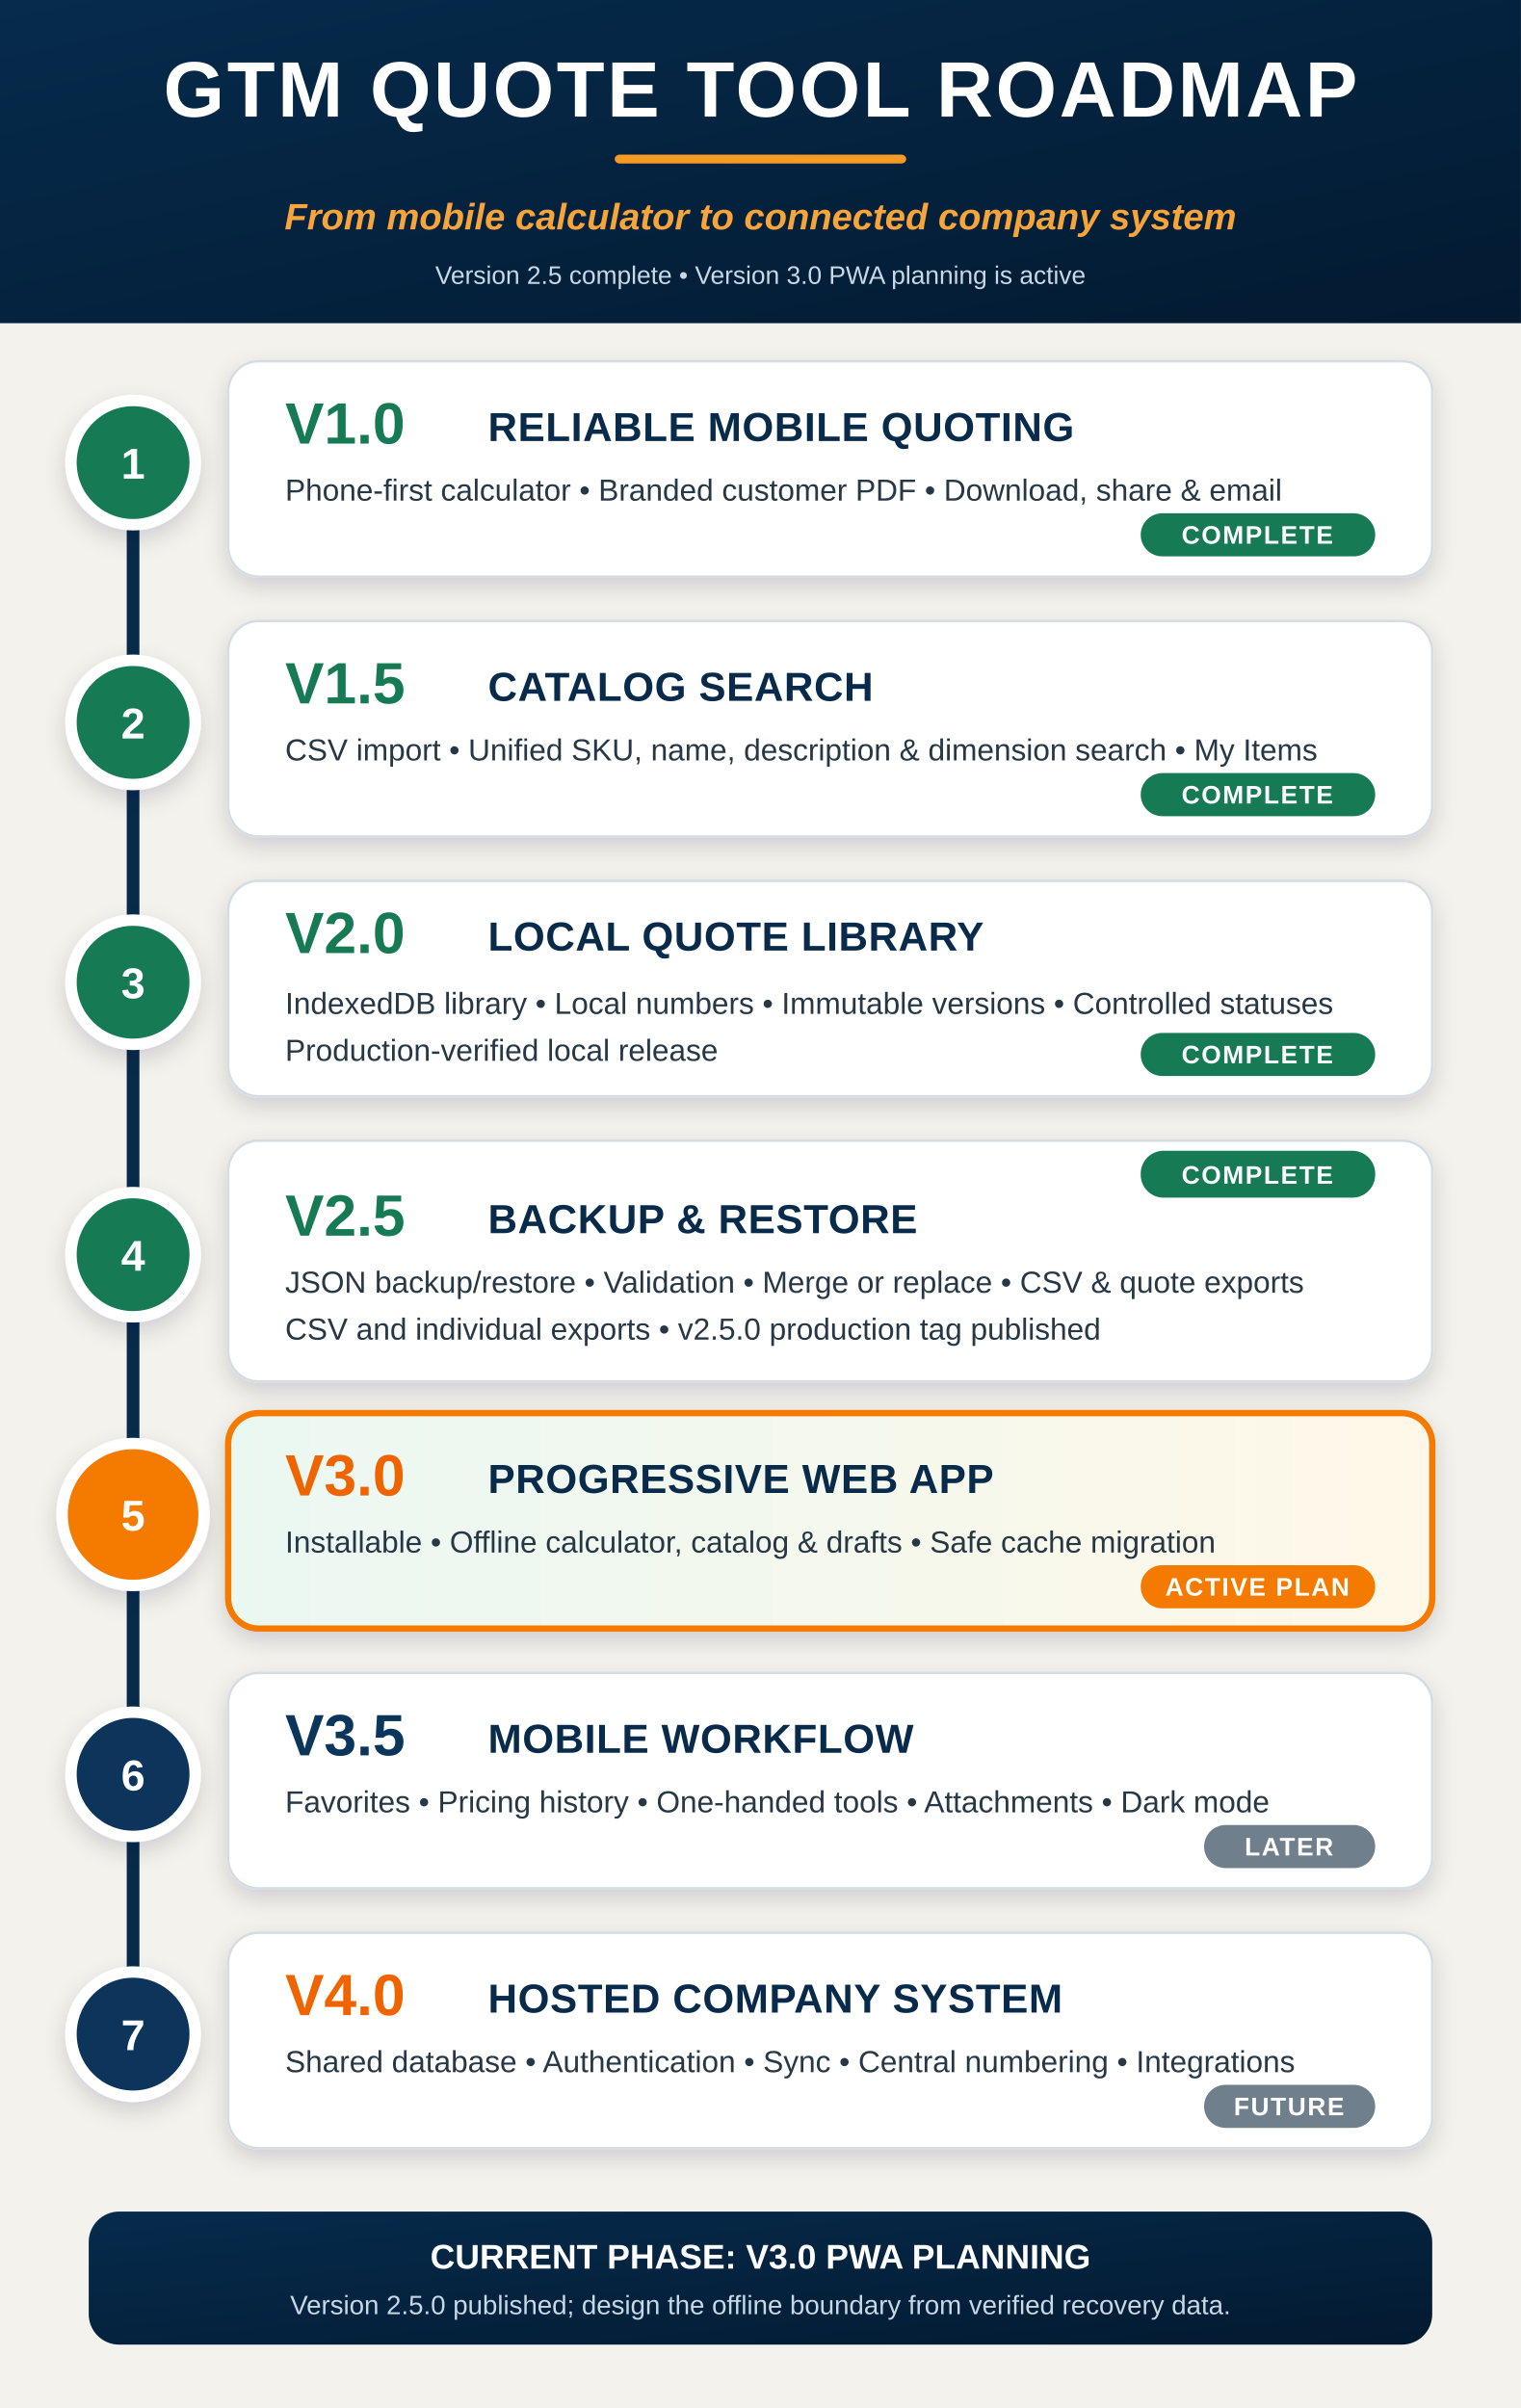
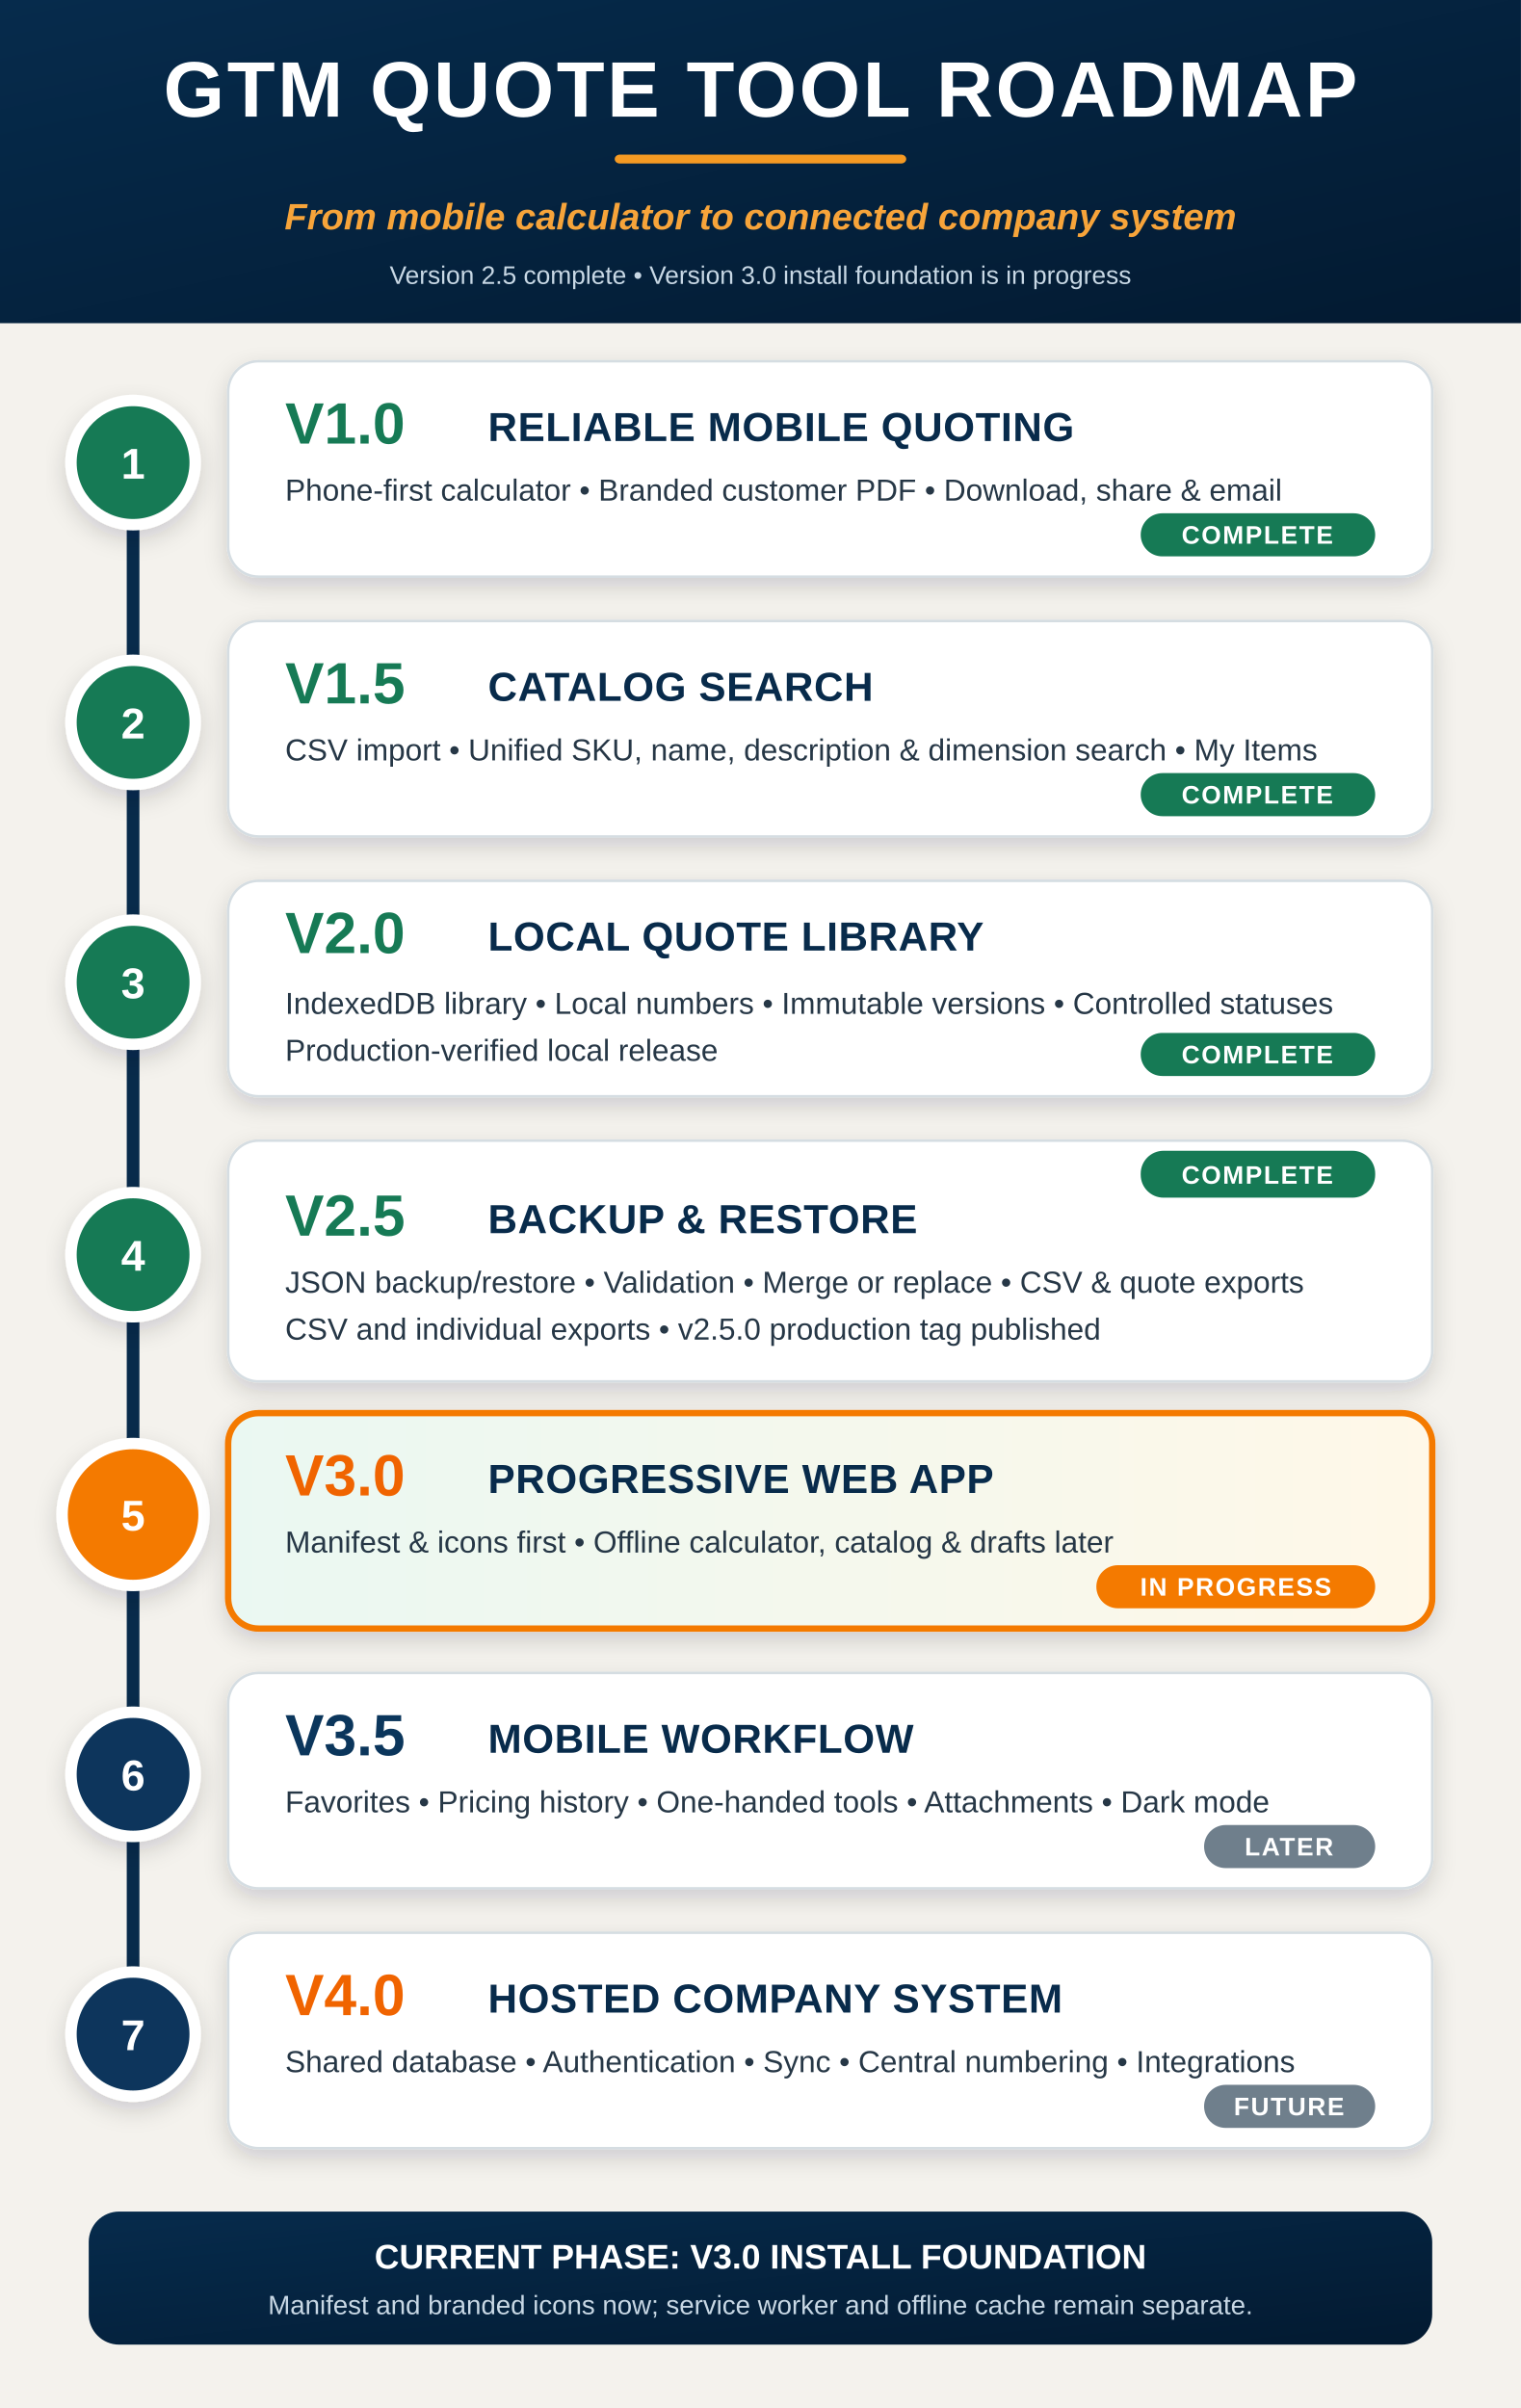
<svg xmlns="http://www.w3.org/2000/svg" width="1200" height="1900" viewBox="0 0 1200 1900" role="img" aria-labelledby="title description">
  <defs>
    <linearGradient id="header" x1="0" y1="0" x2="1" y2="1">
      <stop offset="0" stop-color="#062b4c" />
      <stop offset="1" stop-color="#031a31" />
    </linearGradient>
    <linearGradient id="current" x1="0" y1="0" x2="1" y2="0">
      <stop offset="0" stop-color="#eaf8f2" />
      <stop offset="1" stop-color="#fff8e8" />
    </linearGradient>
    <filter id="shadow" x="-20%" y="-20%" width="140%" height="150%">
      <feDropShadow dx="0" dy="7" stdDeviation="9" flood-color="#061c2f" flood-opacity="0.16" />
    </filter>
    <style>
      .card { fill: #fff; stroke: #d5dde2; stroke-width: 2; }
      .version { font: 800 46px Arial, Helvetica, sans-serif; }
      .heading { fill: #082b4b; font: 800 32px Arial, Helvetica, sans-serif; letter-spacing: .5px; }
      .body { fill: #263746; font: 24px Arial, Helvetica, sans-serif; }
      .status { font: 800 20px Arial, Helvetica, sans-serif; letter-spacing: 1.2px; }
      .step { fill: #fff; font: 800 34px Arial, Helvetica, sans-serif; text-anchor: middle; dominant-baseline: middle; }
    </style>
  </defs>
  <rect width="1200" height="1900" fill="#f4f2ed" />
  <rect width="1200" height="255" fill="url(#header)" />
  <text x="600" y="92" fill="#fff" font-family="Arial, Helvetica, sans-serif" font-size="62" font-weight="900" text-anchor="middle" letter-spacing="2">GTM QUOTE TOOL ROADMAP</text>
  <rect x="485" y="122" width="230" height="7" rx="4" fill="#f59a23" />
  <text x="600" y="181" fill="#f7a43a" font-family="Arial, Helvetica, sans-serif" font-size="29" font-weight="700" font-style="italic" text-anchor="middle">From mobile calculator to connected company system</text>
-   <text x="600" y="224" fill="#c8d8e5" font-family="Arial, Helvetica, sans-serif" font-size="20" text-anchor="middle">Version 2.5 complete • Version 3.0 PWA planning is active</text>
+   <text x="600" y="224" fill="#c8d8e5" font-family="Arial, Helvetica, sans-serif" font-size="20" text-anchor="middle">Version 2.5 complete • Version 3.0 install foundation is in progress</text>
  <line x1="105" y1="330" x2="105" y2="1620" stroke="#082b4b" stroke-width="10" stroke-linecap="round" />
  <circle cx="105" cy="365" r="49" fill="#167a55" stroke="#fff" stroke-width="9" filter="url(#shadow)" />
  <text class="step" x="105" y="368">1</text>
  <g filter="url(#shadow)">
    <rect class="card" x="180" y="285" width="950" height="170" rx="24" />
  </g>
  <text class="version" x="225" y="350" fill="#167a55">V1.0</text>
  <text class="heading" x="385" y="348">RELIABLE MOBILE QUOTING</text>
  <text class="body" x="225" y="395">Phone-first calculator • Branded customer PDF • Download, share &amp; email</text>
  <rect x="900" y="405" width="185" height="34" rx="17" fill="#167a55" />
  <text class="status" x="992" y="429" fill="#fff" text-anchor="middle">COMPLETE</text>
  <circle cx="105" cy="570" r="49" fill="#167a55" stroke="#fff" stroke-width="9" filter="url(#shadow)" />
  <text class="step" x="105" y="573">2</text>
  <g filter="url(#shadow)">
    <rect class="card" x="180" y="490" width="950" height="170" rx="24" />
  </g>
  <text class="version" x="225" y="555" fill="#167a55">V1.5</text>
  <text class="heading" x="385" y="553">CATALOG SEARCH</text>
  <text class="body" x="225" y="600">CSV import • Unified SKU, name, description &amp; dimension search • My Items</text>
  <rect x="900" y="610" width="185" height="34" rx="17" fill="#167a55" />
  <text class="status" x="992" y="634" fill="#fff" text-anchor="middle">COMPLETE</text>
  <circle cx="105" cy="775" r="49" fill="#167a55" stroke="#fff" stroke-width="9" filter="url(#shadow)" />
  <text class="step" x="105" y="778">3</text>
  <g filter="url(#shadow)">
    <rect class="card" x="180" y="695" width="950" height="170" rx="24" />
  </g>
  <text class="version" x="225" y="752" fill="#167a55">V2.0</text>
  <text class="heading" x="385" y="750">LOCAL QUOTE LIBRARY</text>
  <text class="body" x="225" y="800">IndexedDB library • Local numbers • Immutable versions • Controlled statuses</text>
  <text class="body" x="225" y="837">Production-verified local release</text>
  <rect x="900" y="815" width="185" height="34" rx="17" fill="#167a55" />
  <text class="status" x="992" y="839" fill="#fff" text-anchor="middle">COMPLETE</text>
  <circle cx="105" cy="990" r="49" fill="#167a55" stroke="#fff" stroke-width="9" filter="url(#shadow)" />
  <text class="step" x="105" y="993">4</text>
  <g filter="url(#shadow)">
    <rect class="card" x="180" y="900" width="950" height="190" rx="24" />
  </g>
  <text class="version" x="225" y="975" fill="#167a55">V2.5</text>
  <text class="heading" x="385" y="973">BACKUP &amp; RESTORE</text>
  <text class="body" x="225" y="1020">JSON backup/restore • Validation • Merge or replace • CSV &amp; quote exports</text>
  <text class="body" x="225" y="1057">CSV and individual exports • v2.5.0 production tag published</text>
  <rect x="900" y="908" width="185" height="37" rx="18" fill="#167a55" />
  <text class="status" x="992" y="934" fill="#fff" text-anchor="middle">COMPLETE</text>
  <circle cx="105" cy="1195" r="56" fill="#f47a00" stroke="#fff" stroke-width="9" filter="url(#shadow)" />
  <text class="step" x="105" y="1198">5</text>
  <g filter="url(#shadow)">
    <rect x="180" y="1115" width="950" height="170" rx="24" fill="url(#current)" stroke="#f47a00" stroke-width="5" />
  </g>
  <text class="version" x="225" y="1180" fill="#f06400">V3.0</text>
  <text class="heading" x="385" y="1178">PROGRESSIVE WEB APP</text>
-   <text class="body" x="225" y="1225">Installable • Offline calculator, catalog &amp; drafts • Safe cache migration</text>
-   <rect x="900" y="1235" width="185" height="34" rx="17" fill="#f47a00" />
-   <text class="status" x="992" y="1259" fill="#fff" text-anchor="middle">ACTIVE PLAN</text>
+   <text class="body" x="225" y="1225">Manifest &amp; icons first • Offline calculator, catalog &amp; drafts later</text>
+   <rect x="865" y="1235" width="220" height="34" rx="17" fill="#f47a00" />
+   <text class="status" x="975" y="1259" fill="#fff" text-anchor="middle">IN PROGRESS</text>
  <circle cx="105" cy="1400" r="49" fill="#0b365c" stroke="#fff" stroke-width="9" filter="url(#shadow)" />
  <text class="step" x="105" y="1403">6</text>
  <g filter="url(#shadow)">
    <rect class="card" x="180" y="1320" width="950" height="170" rx="24" />
  </g>
  <text class="version" x="225" y="1385" fill="#0b365c">V3.5</text>
  <text class="heading" x="385" y="1383">MOBILE WORKFLOW</text>
  <text class="body" x="225" y="1430">Favorites • Pricing history • One-handed tools • Attachments • Dark mode</text>
  <rect x="950" y="1440" width="135" height="34" rx="17" fill="#6f7f8c" />
  <text class="status" x="1017" y="1464" fill="#fff" text-anchor="middle">LATER</text>
  <circle cx="105" cy="1605" r="49" fill="#0b365c" stroke="#fff" stroke-width="9" filter="url(#shadow)" />
  <text class="step" x="105" y="1608">7</text>
  <g filter="url(#shadow)">
    <rect class="card" x="180" y="1525" width="950" height="170" rx="24" />
  </g>
  <text class="version" x="225" y="1590" fill="#f06400">V4.0</text>
  <text class="heading" x="385" y="1588">HOSTED COMPANY SYSTEM</text>
  <text class="body" x="225" y="1635">Shared database • Authentication • Sync • Central numbering • Integrations</text>
  <rect x="950" y="1645" width="135" height="34" rx="17" fill="#6f7f8c" />
  <text class="status" x="1017" y="1669" fill="#fff" text-anchor="middle">FUTURE</text>
  <rect x="70" y="1745" width="1060" height="105" rx="24" fill="url(#header)" />
-   <text x="600" y="1790" fill="#fff" font-family="Arial, Helvetica, sans-serif" font-size="27" font-weight="800" text-anchor="middle">CURRENT PHASE: V3.0 PWA PLANNING</text>
-   <text x="600" y="1826" fill="#c8d8e5" font-family="Arial, Helvetica, sans-serif" font-size="21" text-anchor="middle">Version 2.5.0 published; design the offline boundary from verified recovery data.</text>
+   <text x="600" y="1790" fill="#fff" font-family="Arial, Helvetica, sans-serif" font-size="27" font-weight="800" text-anchor="middle">CURRENT PHASE: V3.0 INSTALL FOUNDATION</text>
+   <text x="600" y="1826" fill="#c8d8e5" font-family="Arial, Helvetica, sans-serif" font-size="21" text-anchor="middle">Manifest and branded icons now; service worker and offline cache remain separate.</text>
</svg>
